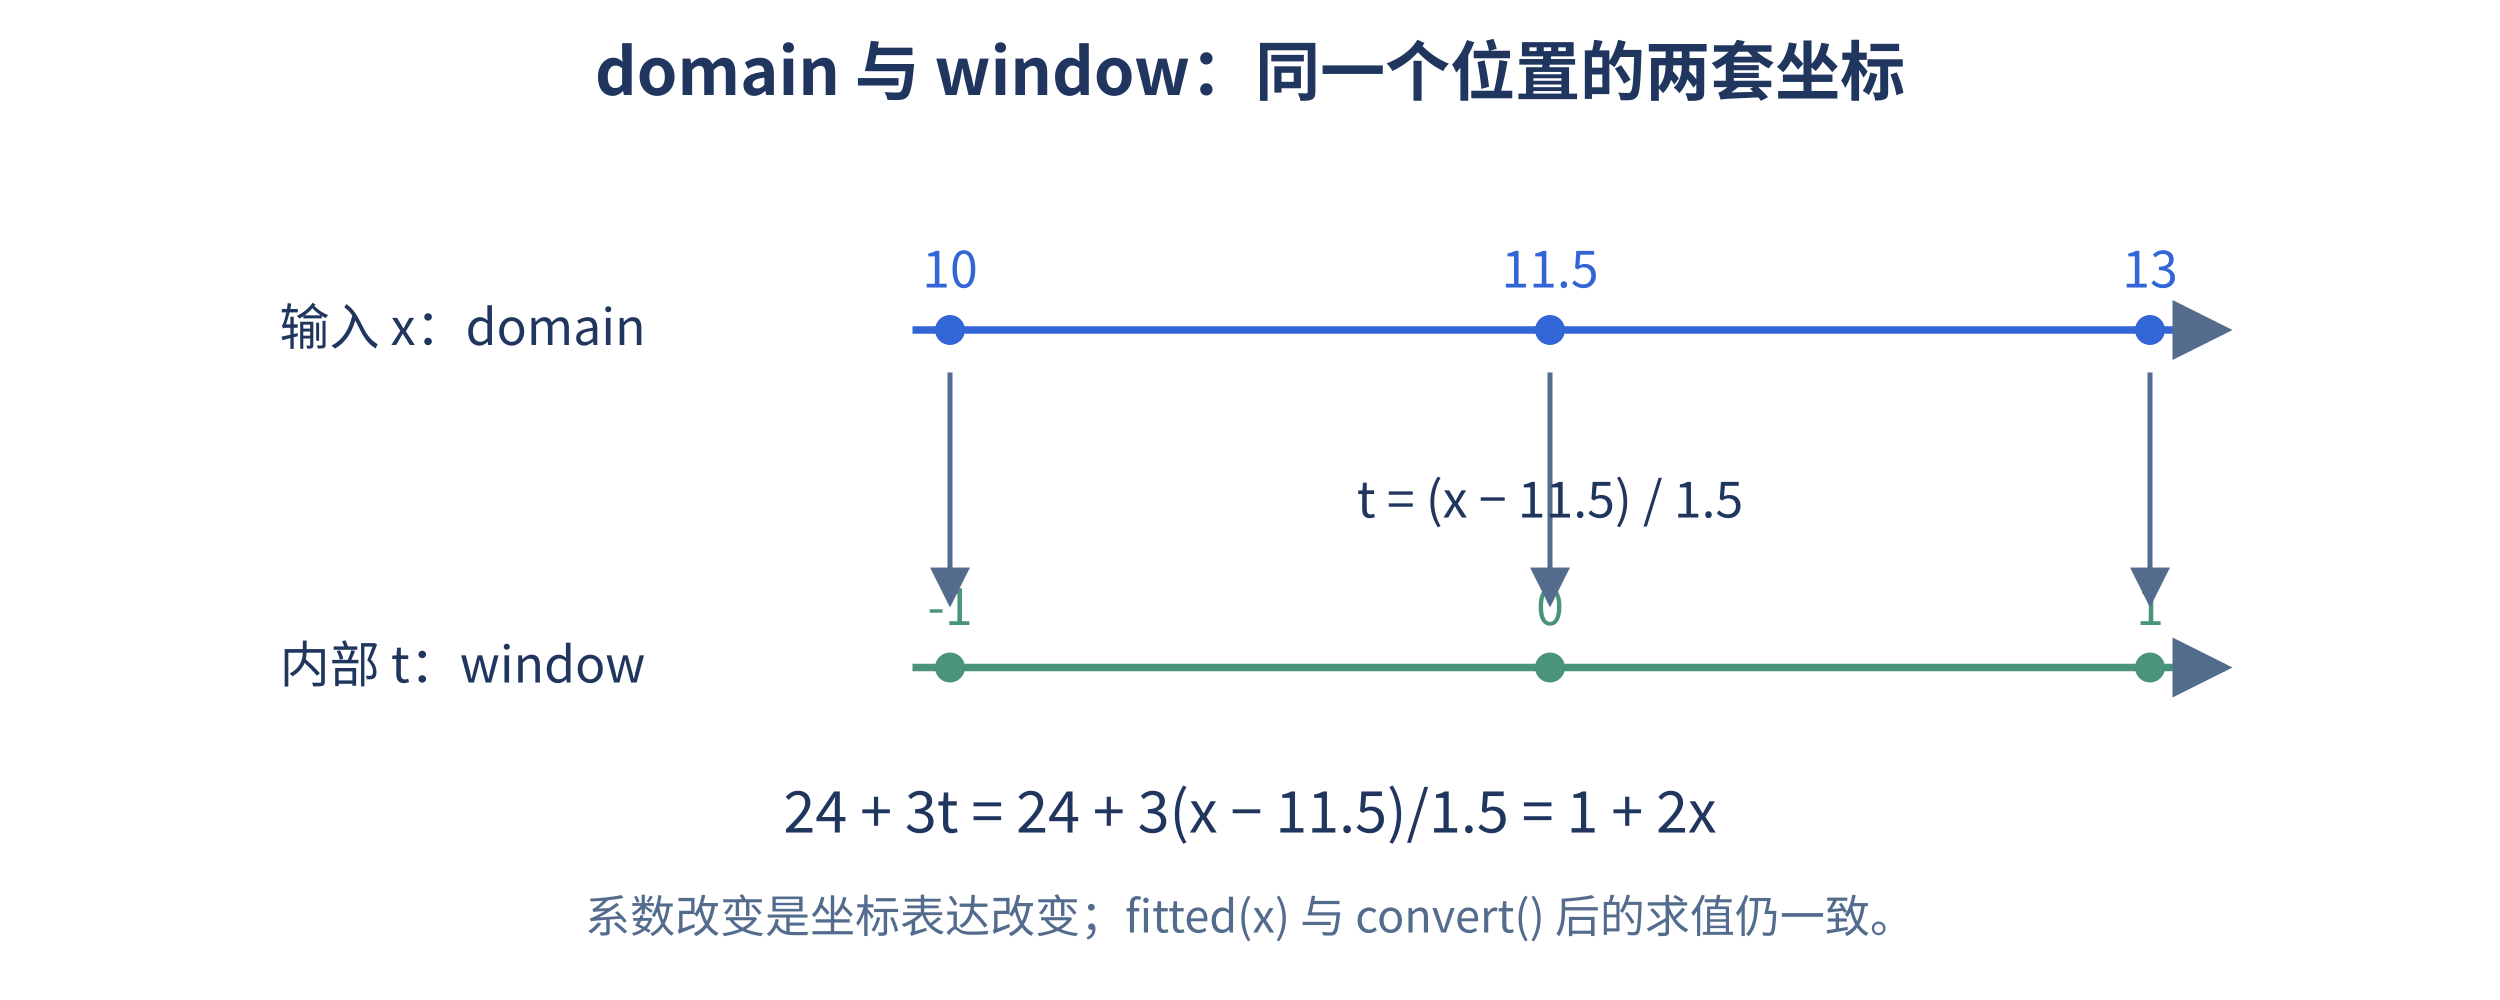
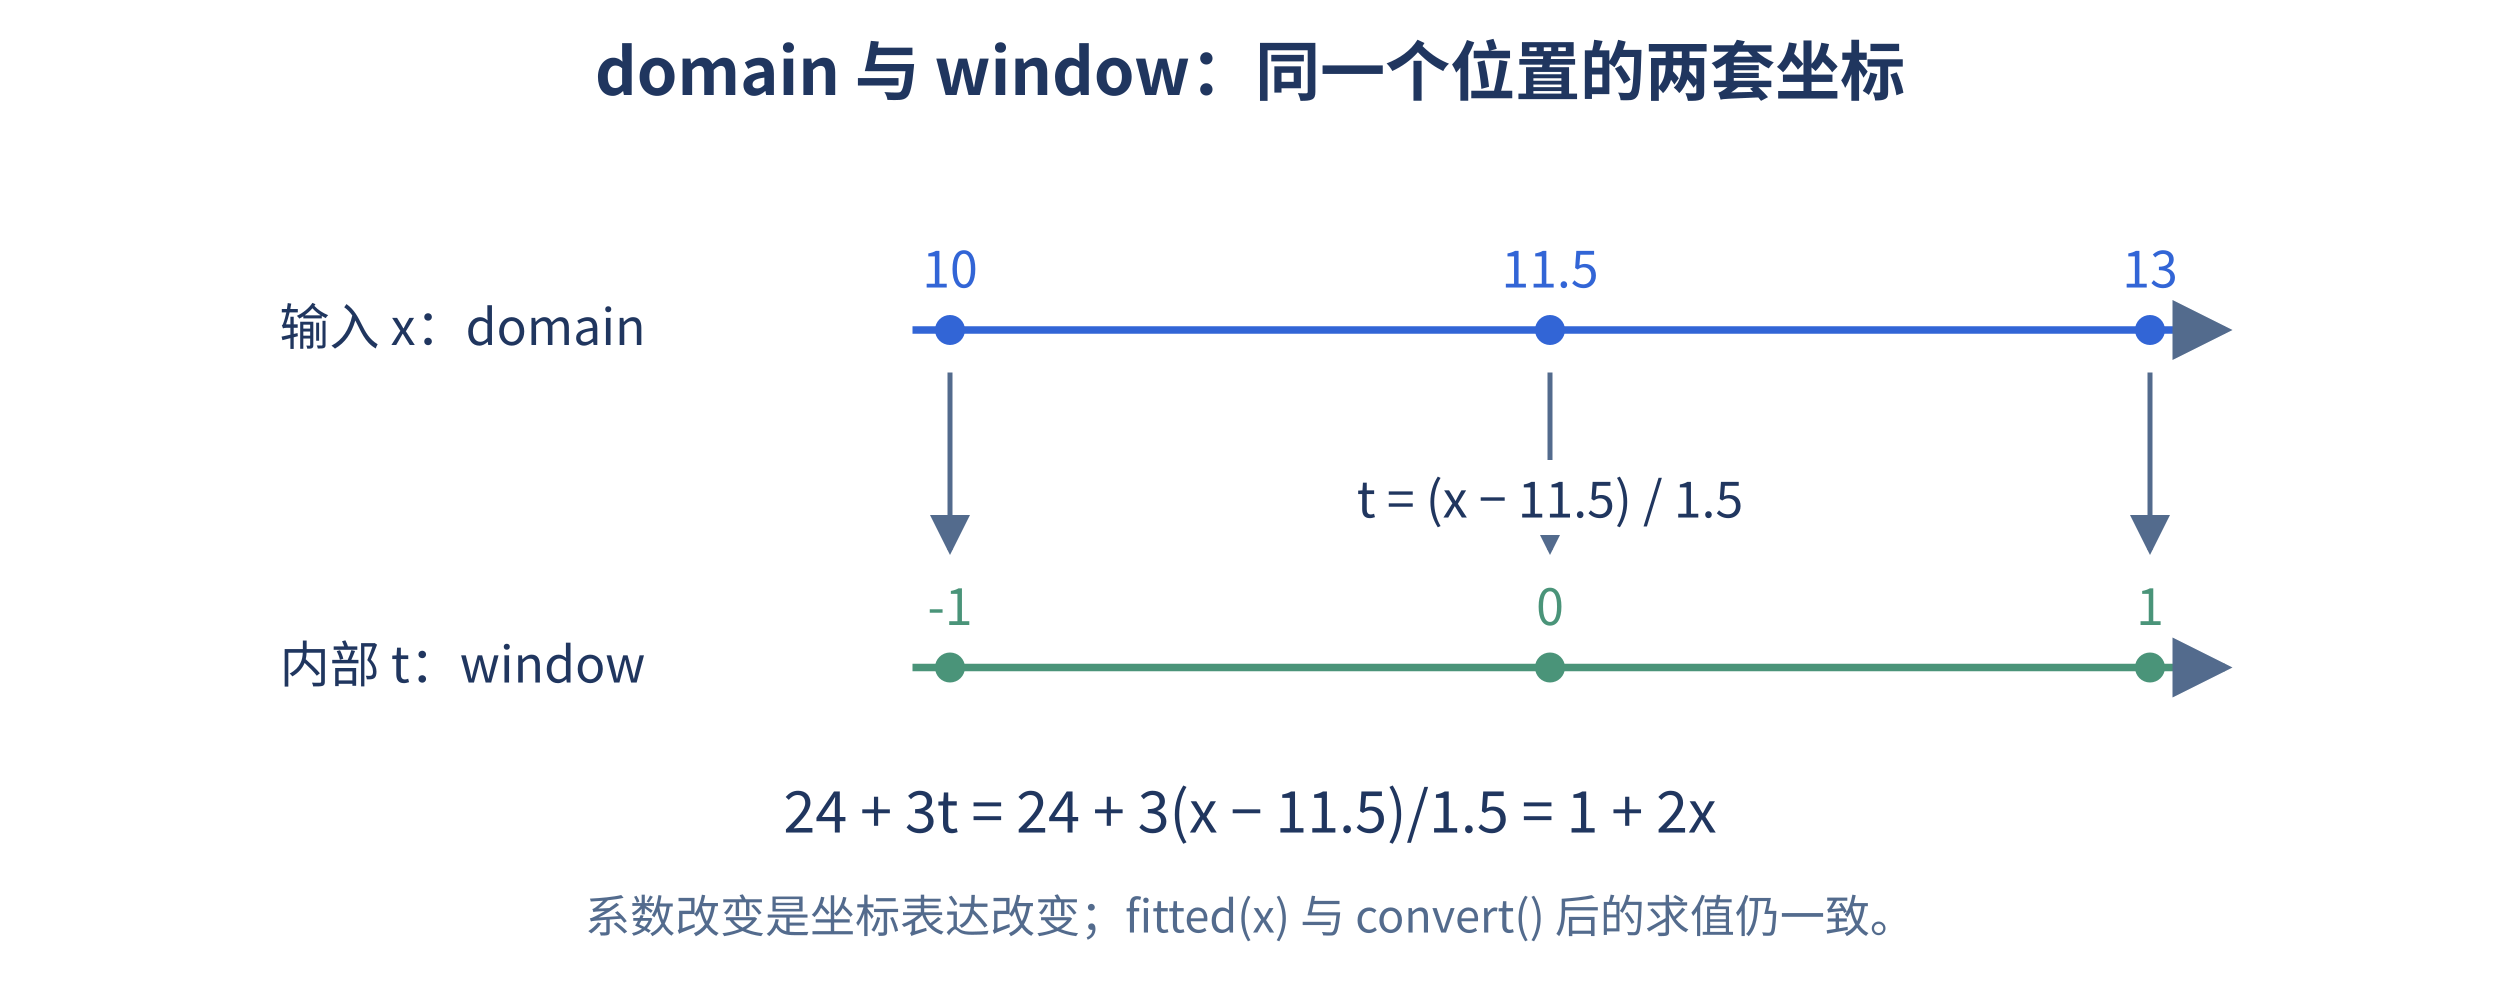
<svg xmlns="http://www.w3.org/2000/svg" width="1000" height="400" viewBox="0 0 1000 400" role="img" aria-labelledby="title desc">
  <defs>
    <marker id="arrow" markerWidth="8" markerHeight="8" refX="7" refY="4" orient="auto-start-reverse">
      <path d="M0 0L8 4L0 8Z" fill="#536B8D" />
    </marker>
  </defs>
  <rect width="1000" height="400" fill="white" />
  <g font-family="Microsoft YaHei, Noto Sans CJK SC, Arial, sans-serif" fill="#20365F">
    <text x="500.0" y="38" text-anchor="middle" font-size="26" fill="#20365F" font-weight="600">domain 与 window：同一个位置的两套坐标</text>
    <text x="185" y="138" text-anchor="middle" font-size="20" fill="#20365F" font-weight="400">输入 x：domain</text>
    <line x1="365" y1="132" x2="890" y2="132" stroke="#3265D6" stroke-width="3" marker-end="url(#arrow)" />
    <circle cx="380" cy="132" r="5" fill="#3265D6" stroke="#3265D6" stroke-width="2" />
    <text x="380" y="115" text-anchor="middle" font-size="20" fill="#3265D6" font-weight="400">10</text>
    <circle cx="620" cy="132" r="5" fill="#3265D6" stroke="#3265D6" stroke-width="2" />
    <text x="620" y="115" text-anchor="middle" font-size="20" fill="#3265D6" font-weight="400">11.5</text>
    <circle cx="860" cy="132" r="5" fill="#3265D6" stroke="#3265D6" stroke-width="2" />
    <text x="860" y="115" text-anchor="middle" font-size="20" fill="#3265D6" font-weight="400">13</text>
    <text x="185" y="273" text-anchor="middle" font-size="20" fill="#20365F" font-weight="400">内部 t：window</text>
    <line x1="365" y1="267" x2="890" y2="267" stroke="#4A9479" stroke-width="3" marker-end="url(#arrow)" />
    <circle cx="380" cy="267" r="5" fill="#4A9479" stroke="#4A9479" stroke-width="2" />
    <text x="380" y="250" text-anchor="middle" font-size="20" fill="#4A9479" font-weight="400">-1</text>
    <circle cx="620" cy="267" r="5" fill="#4A9479" stroke="#4A9479" stroke-width="2" />
    <text x="620" y="250" text-anchor="middle" font-size="20" fill="#4A9479" font-weight="400">0</text>
    <circle cx="860" cy="267" r="5" fill="#4A9479" stroke="#4A9479" stroke-width="2" />
    <text x="860" y="250" text-anchor="middle" font-size="20" fill="#4A9479" font-weight="400">1</text>
-     <line x1="380" y1="149" x2="380" y2="241" stroke="#536B8D" stroke-width="2" marker-end="url(#arrow)" />
-     <line x1="620" y1="149" x2="620" y2="241" stroke="#536B8D" stroke-width="2" marker-end="url(#arrow)" />
-     <line x1="860" y1="149" x2="860" y2="241" stroke="#536B8D" stroke-width="2" marker-end="url(#arrow)" />
+     <line x1="380" y1="149" x2="380" y2="220" stroke="#536B8D" stroke-width="2" marker-end="url(#arrow)" />
+     <line x1="620" y1="149" x2="620" y2="220" stroke="#536B8D" stroke-width="2" marker-end="url(#arrow)" />
+     <line x1="860" y1="149" x2="860" y2="220" stroke="#536B8D" stroke-width="2" marker-end="url(#arrow)" />
+     <rect x="480" y="184" width="280" height="30" fill="white" />
    <text x="620" y="207" text-anchor="middle" font-size="20" fill="#20365F" font-weight="400">t = (x − 11.5) / 1.5</text>
    <text x="500" y="333" text-anchor="middle" font-size="23" fill="#20365F" font-weight="400">24 + 3t = 24 + 3(x − 11.5)/1.5 = 1 + 2x</text>
    <text x="500" y="373" text-anchor="middle" font-size="18" fill="#536B8D" font-weight="400">系数改变是坐标表达改变；fitted(x) 与 convert() 后的求值仍一致。</text>
  </g>
</svg>
